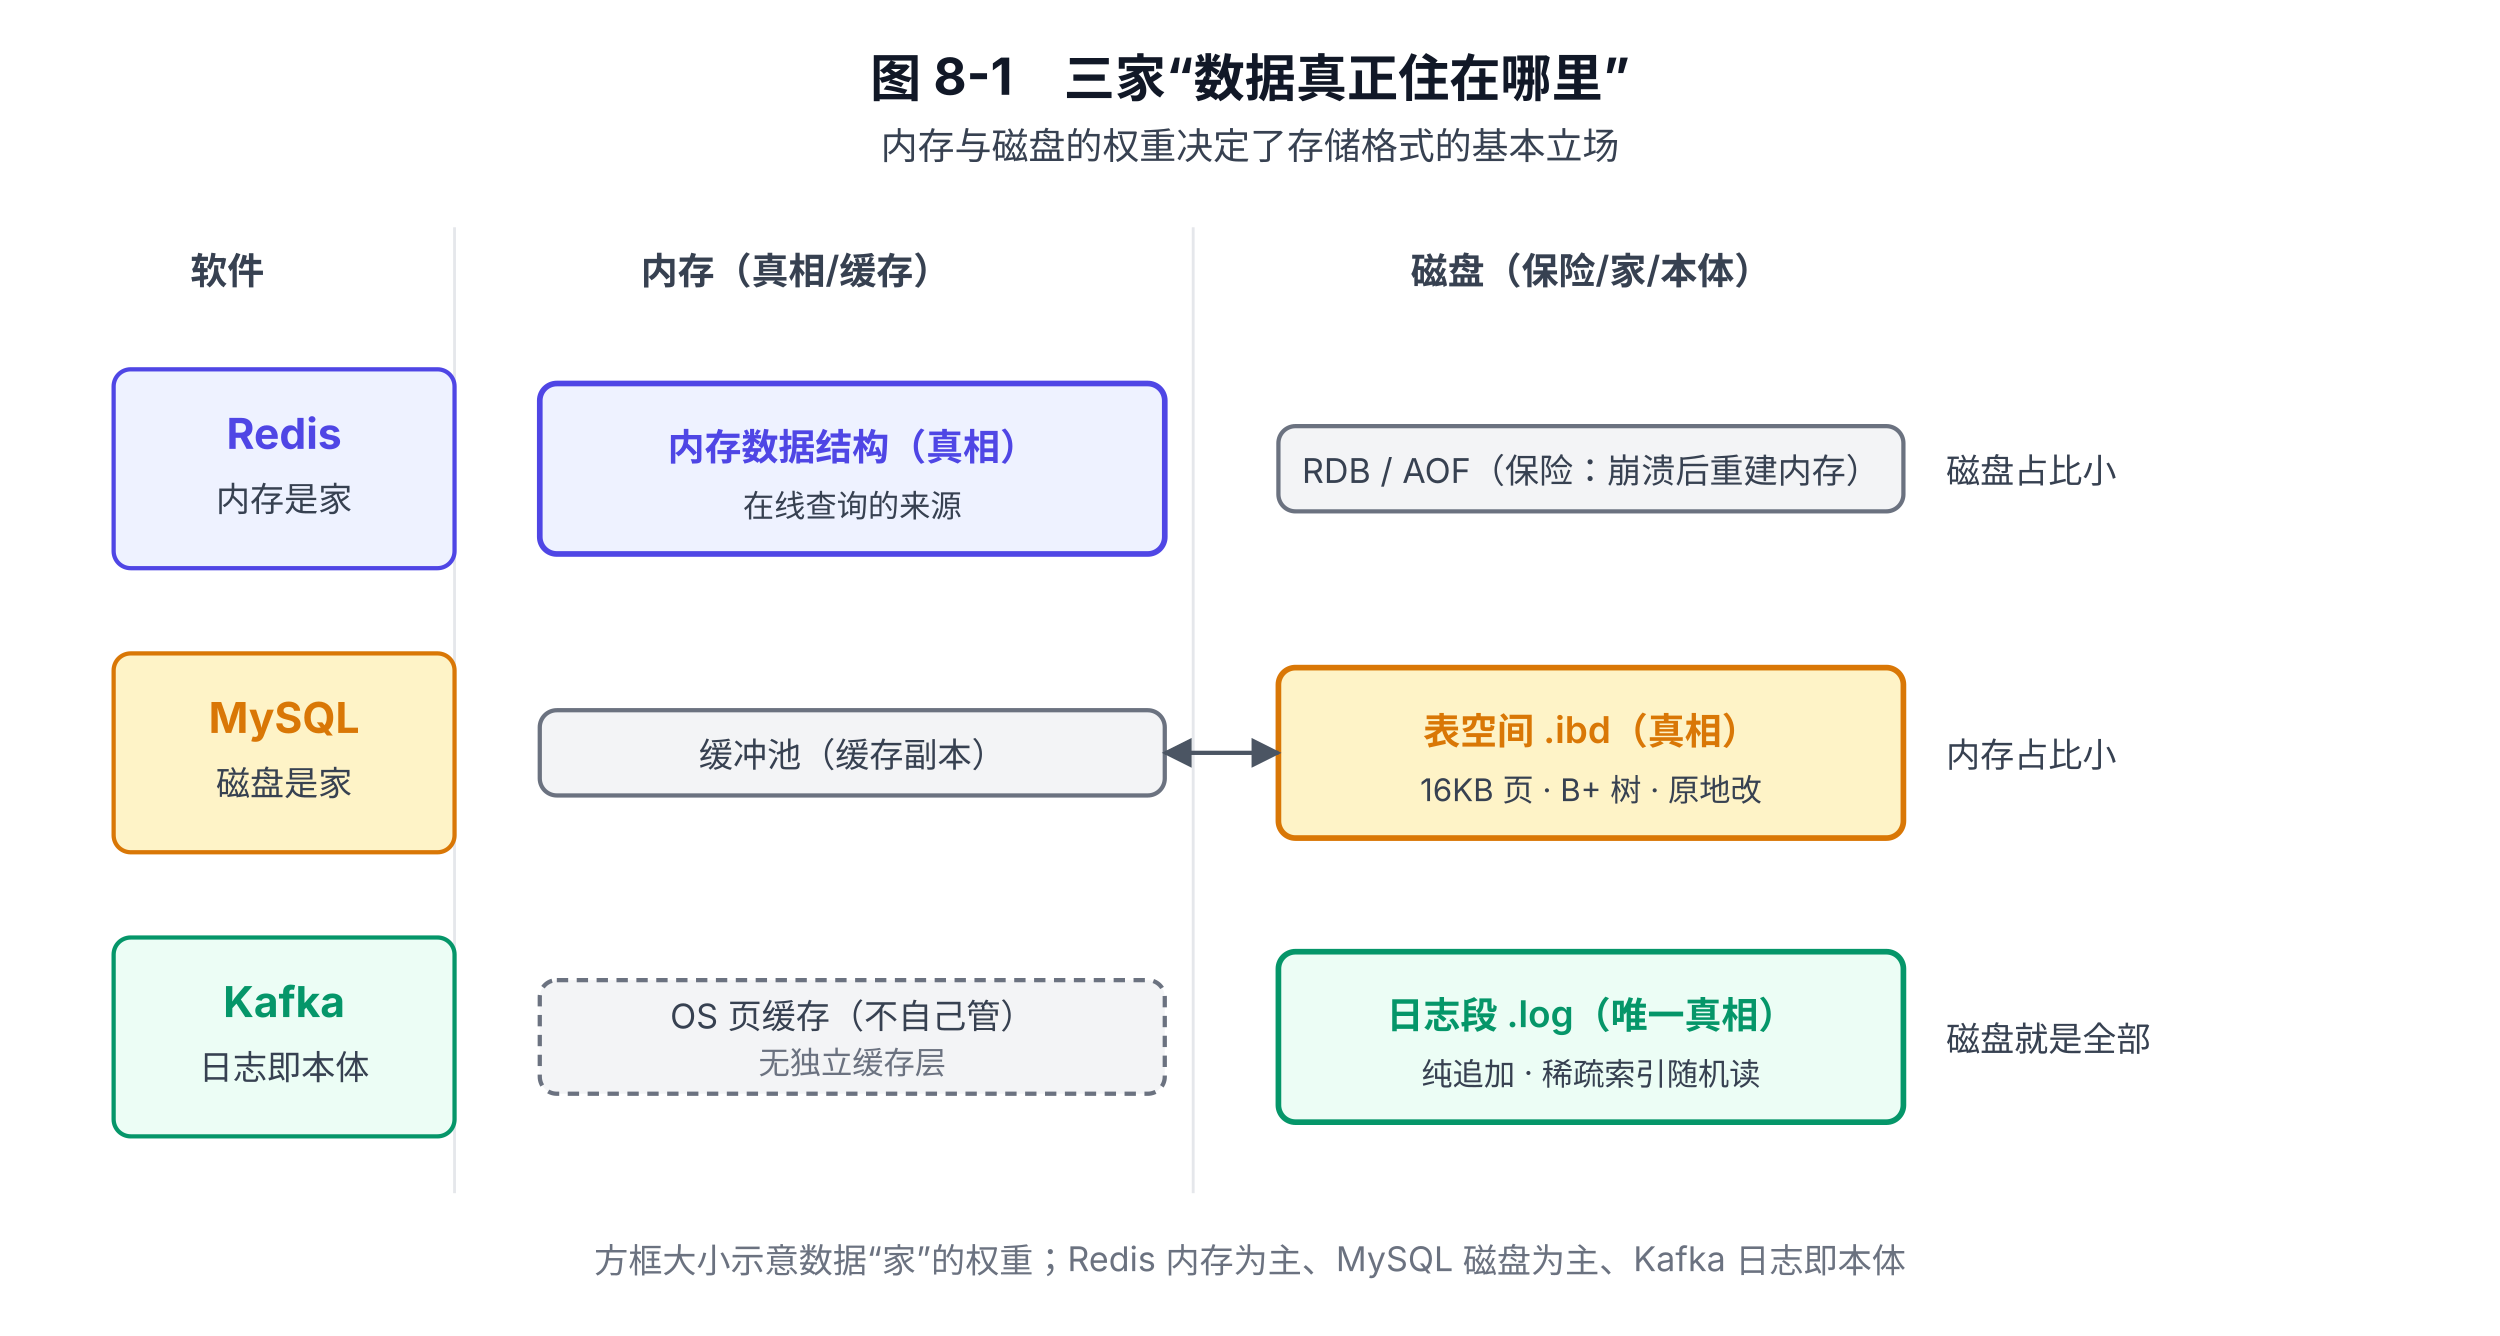
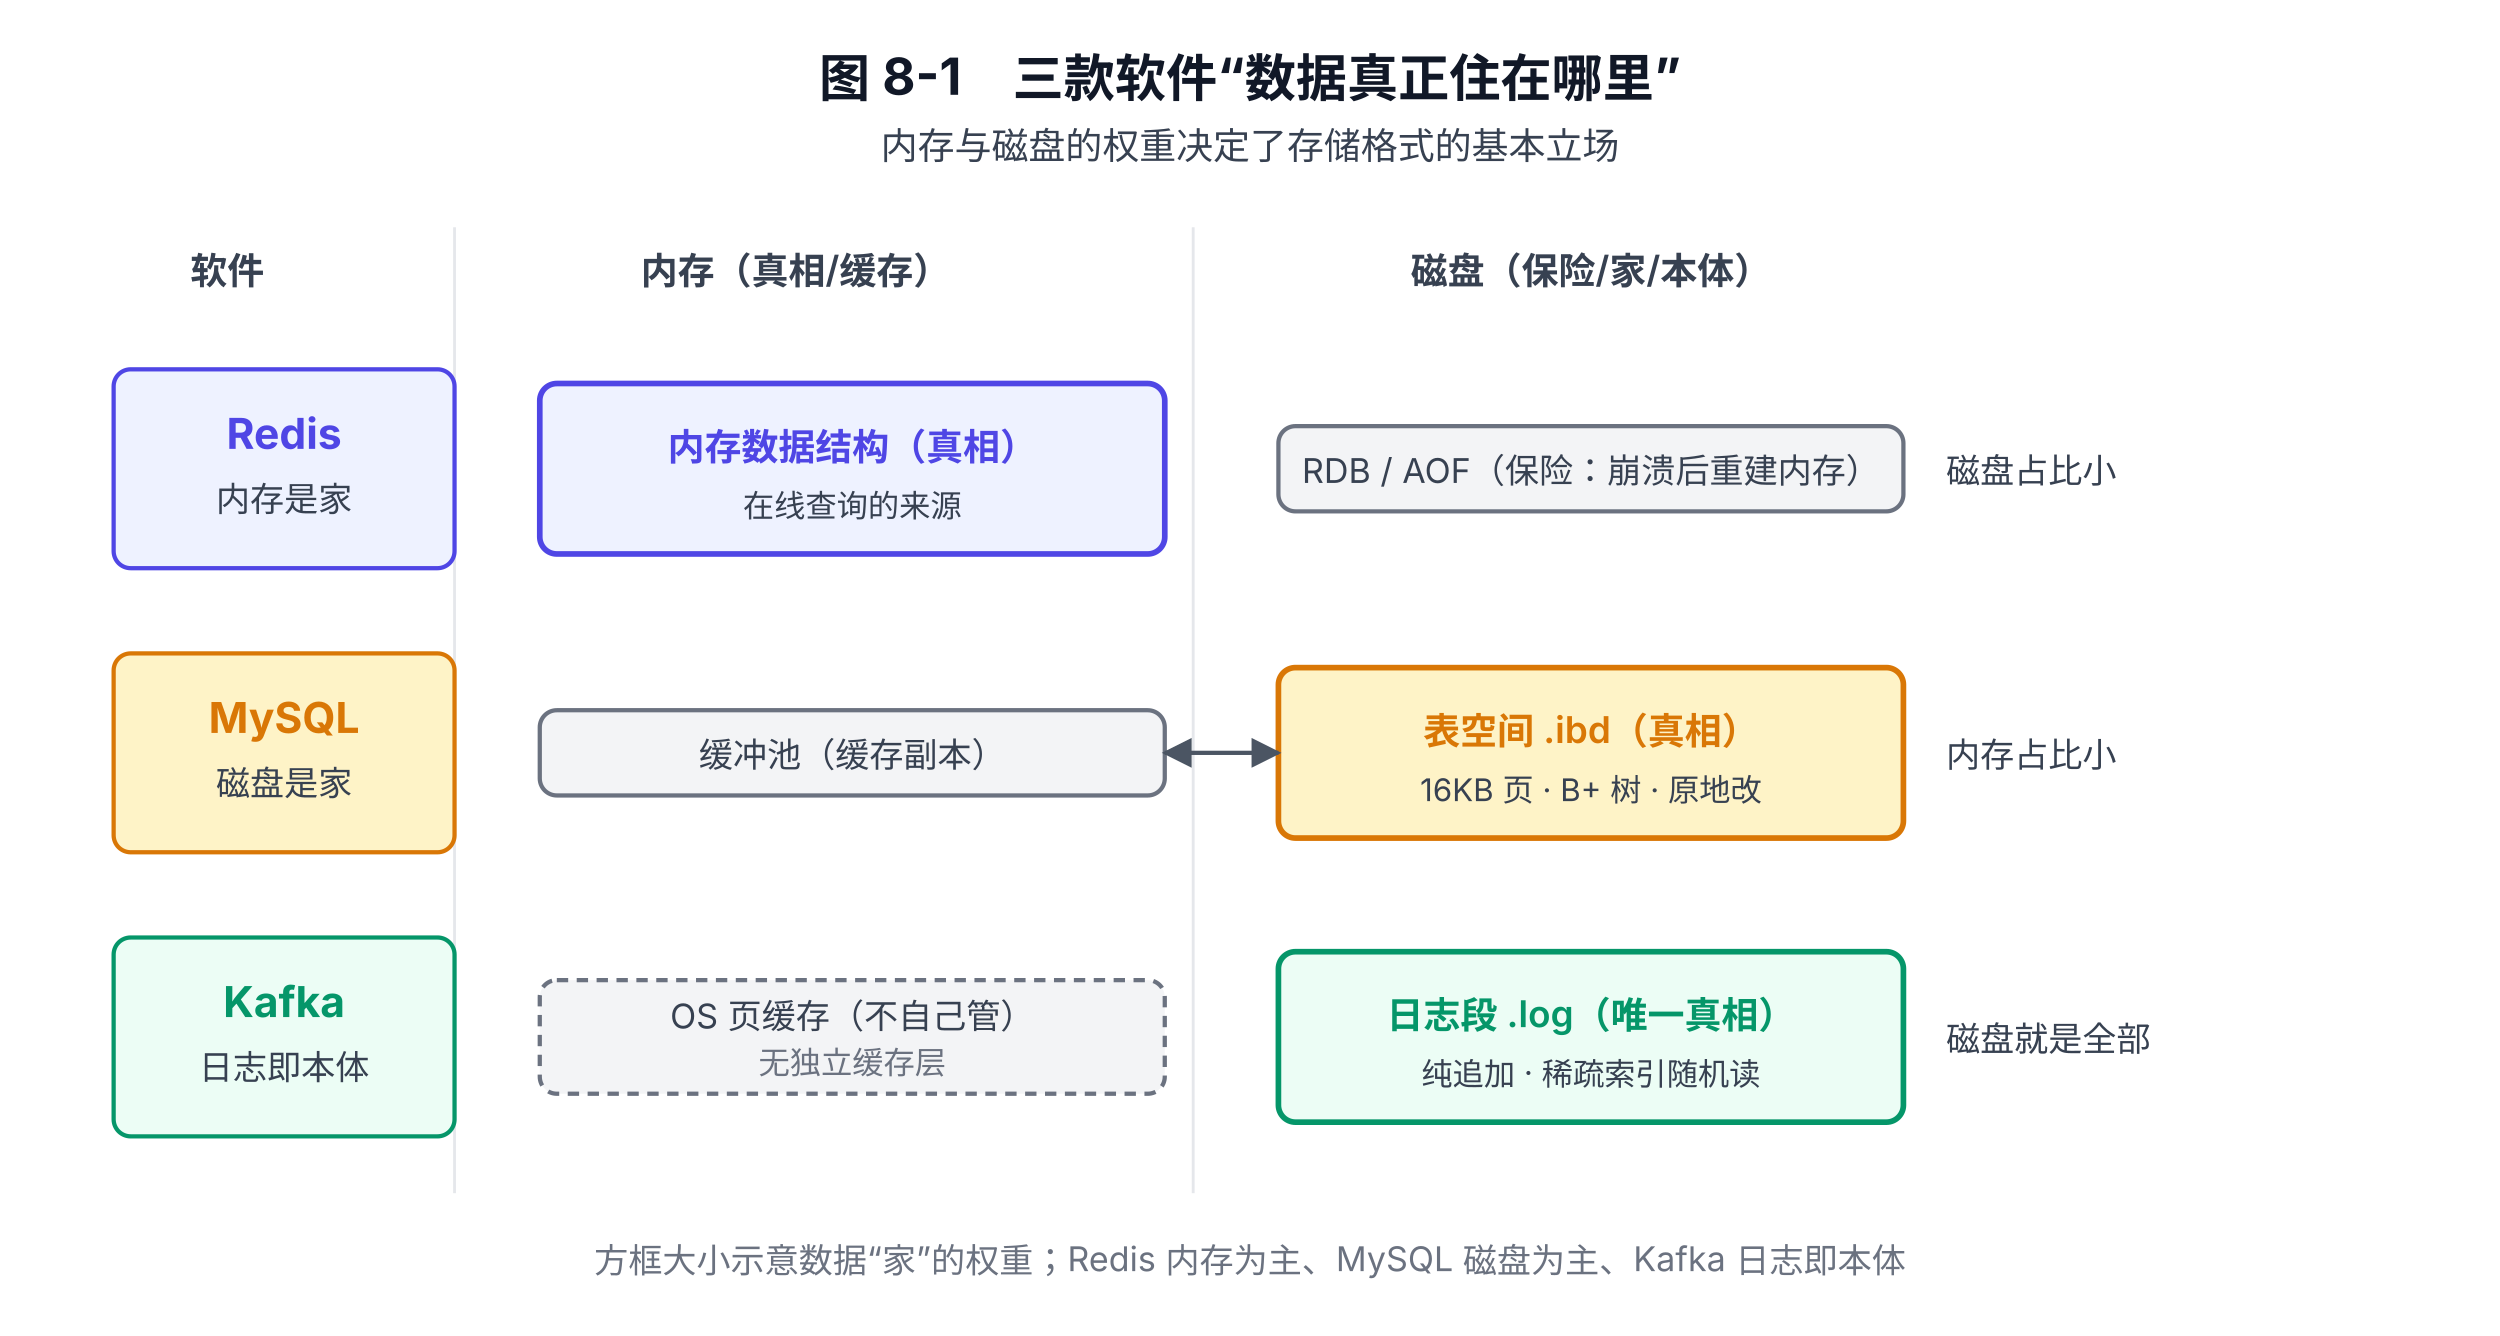
<svg xmlns="http://www.w3.org/2000/svg" viewBox="0 0 880 470" font-family="system-ui, -apple-system, 'PingFang SC', 'Microsoft YaHei', sans-serif">
  <defs>
    <marker id="arrow" viewBox="0 0 10 10" refX="9" refY="5" markerWidth="7" markerHeight="7" orient="auto-start-reverse">
      <path d="M0,0 L10,5 L0,10 z" fill="#4B5563" />
    </marker>
  </defs>
-   <text x="440" y="34" text-anchor="middle" font-size="18" font-weight="700" fill="#111827">图 8-1　三家“数据真正住在哪里”</text>
+   <text x="440" y="34" text-anchor="middle" font-size="18" font-weight="700" fill="#111827">图 8-1　三款软件“数据真正住在哪里”</text>
  <text x="440" y="56" text-anchor="middle" font-size="13" fill="#374151">内存与磁盘的权重决定了存储格式的基本立场</text>
  <text x="80" y="100" text-anchor="middle" font-size="13" font-weight="600" fill="#374151">软件</text>
  <text x="280" y="100" text-anchor="middle" font-size="13" font-weight="600" fill="#374151">内存（真相/缓存）</text>
  <text x="560" y="100" text-anchor="middle" font-size="13" font-weight="600" fill="#374151">磁盘（保险/家/本体）</text>
  <line x1="160" y1="80" x2="160" y2="420" stroke="#E5E7EB" stroke-width="1" />
  <line x1="420" y1="80" x2="420" y2="420" stroke="#E5E7EB" stroke-width="1" />
  <rect x="40" y="130" width="120" height="70" rx="6" fill="#EEF2FF" stroke="#4F46E5" stroke-width="1.5" />
  <text x="100" y="158" text-anchor="middle" font-size="15" font-weight="700" fill="#4F46E5">Redis</text>
  <text x="100" y="180" text-anchor="middle" font-size="12" fill="#374151">内存是家</text>
  <rect x="190" y="135" width="220" height="60" rx="6" fill="#EEF2FF" stroke="#4F46E5" stroke-width="2" />
  <text x="300" y="162" text-anchor="middle" font-size="13" font-weight="600" fill="#4F46E5">内存数据结构（真相）</text>
  <text x="300" y="182" text-anchor="middle" font-size="11" fill="#374151">在线查询的来源</text>
  <rect x="450" y="150" width="220" height="30" rx="6" fill="#F3F4F6" stroke="#6B7280" stroke-width="1.5" />
  <text x="560" y="170" text-anchor="middle" font-size="12" fill="#374151">RDB / AOF（保险：崩溃后重建内存）</text>
  <text x="685" y="170" font-size="12" fill="#374151">磁盘占比小</text>
  <rect x="40" y="230" width="120" height="70" rx="6" fill="#FEF3C7" stroke="#D97706" stroke-width="1.5" />
  <text x="100" y="258" text-anchor="middle" font-size="15" font-weight="700" fill="#D97706">MySQL</text>
  <text x="100" y="280" text-anchor="middle" font-size="12" fill="#374151">磁盘是家</text>
  <rect x="190" y="250" width="220" height="30" rx="6" fill="#F3F4F6" stroke="#6B7280" stroke-width="1.5" />
  <text x="300" y="270" text-anchor="middle" font-size="12" fill="#374151">缓冲池（缓存副本）</text>
  <rect x="450" y="235" width="220" height="60" rx="6" fill="#FEF3C7" stroke="#D97706" stroke-width="2" />
  <text x="560" y="262" text-anchor="middle" font-size="13" font-weight="600" fill="#D97706">表空间 .ibd（真相）</text>
  <text x="560" y="282" text-anchor="middle" font-size="11" fill="#374151">16KB 页 · B+ 树 · 原地改</text>
  <text x="685" y="270" font-size="12" fill="#374151">内存占比小</text>
  <line x1="410" y1="265" x2="450" y2="265" stroke="#4B5563" stroke-width="1.5" marker-end="url(#arrow)" marker-start="url(#arrow)" />
  <rect x="40" y="330" width="120" height="70" rx="6" fill="#ECFDF5" stroke="#059669" stroke-width="1.5" />
  <text x="100" y="358" text-anchor="middle" font-size="15" font-weight="700" fill="#059669">Kafka</text>
  <text x="100" y="380" text-anchor="middle" font-size="12" fill="#374151">日志即本体</text>
  <rect x="190" y="345" width="220" height="40" rx="6" fill="#F3F4F6" stroke="#6B7280" stroke-width="1.5" stroke-dasharray="4 3" />
  <text x="300" y="362" text-anchor="middle" font-size="12" fill="#374151">OS 页缓存（不自己管）</text>
  <text x="300" y="378" text-anchor="middle" font-size="11" fill="#6B7280">无独立缓存层</text>
  <rect x="450" y="335" width="220" height="60" rx="6" fill="#ECFDF5" stroke="#059669" stroke-width="2" />
  <text x="560" y="362" text-anchor="middle" font-size="13" font-weight="600" fill="#059669">日志段 .log（唯一真相）</text>
  <text x="560" y="382" text-anchor="middle" font-size="11" fill="#374151">纯追加 · 稀疏索引随机读</text>
  <text x="685" y="370" font-size="12" fill="#374151">磁盘就是全部</text>
  <text x="440" y="448" text-anchor="middle" font-size="12" fill="#6B7280">方框大小示意数据“家”的权重；Redis 内存为主、MySQL 磁盘为主、Kafka 日志即本体</text>
</svg>
